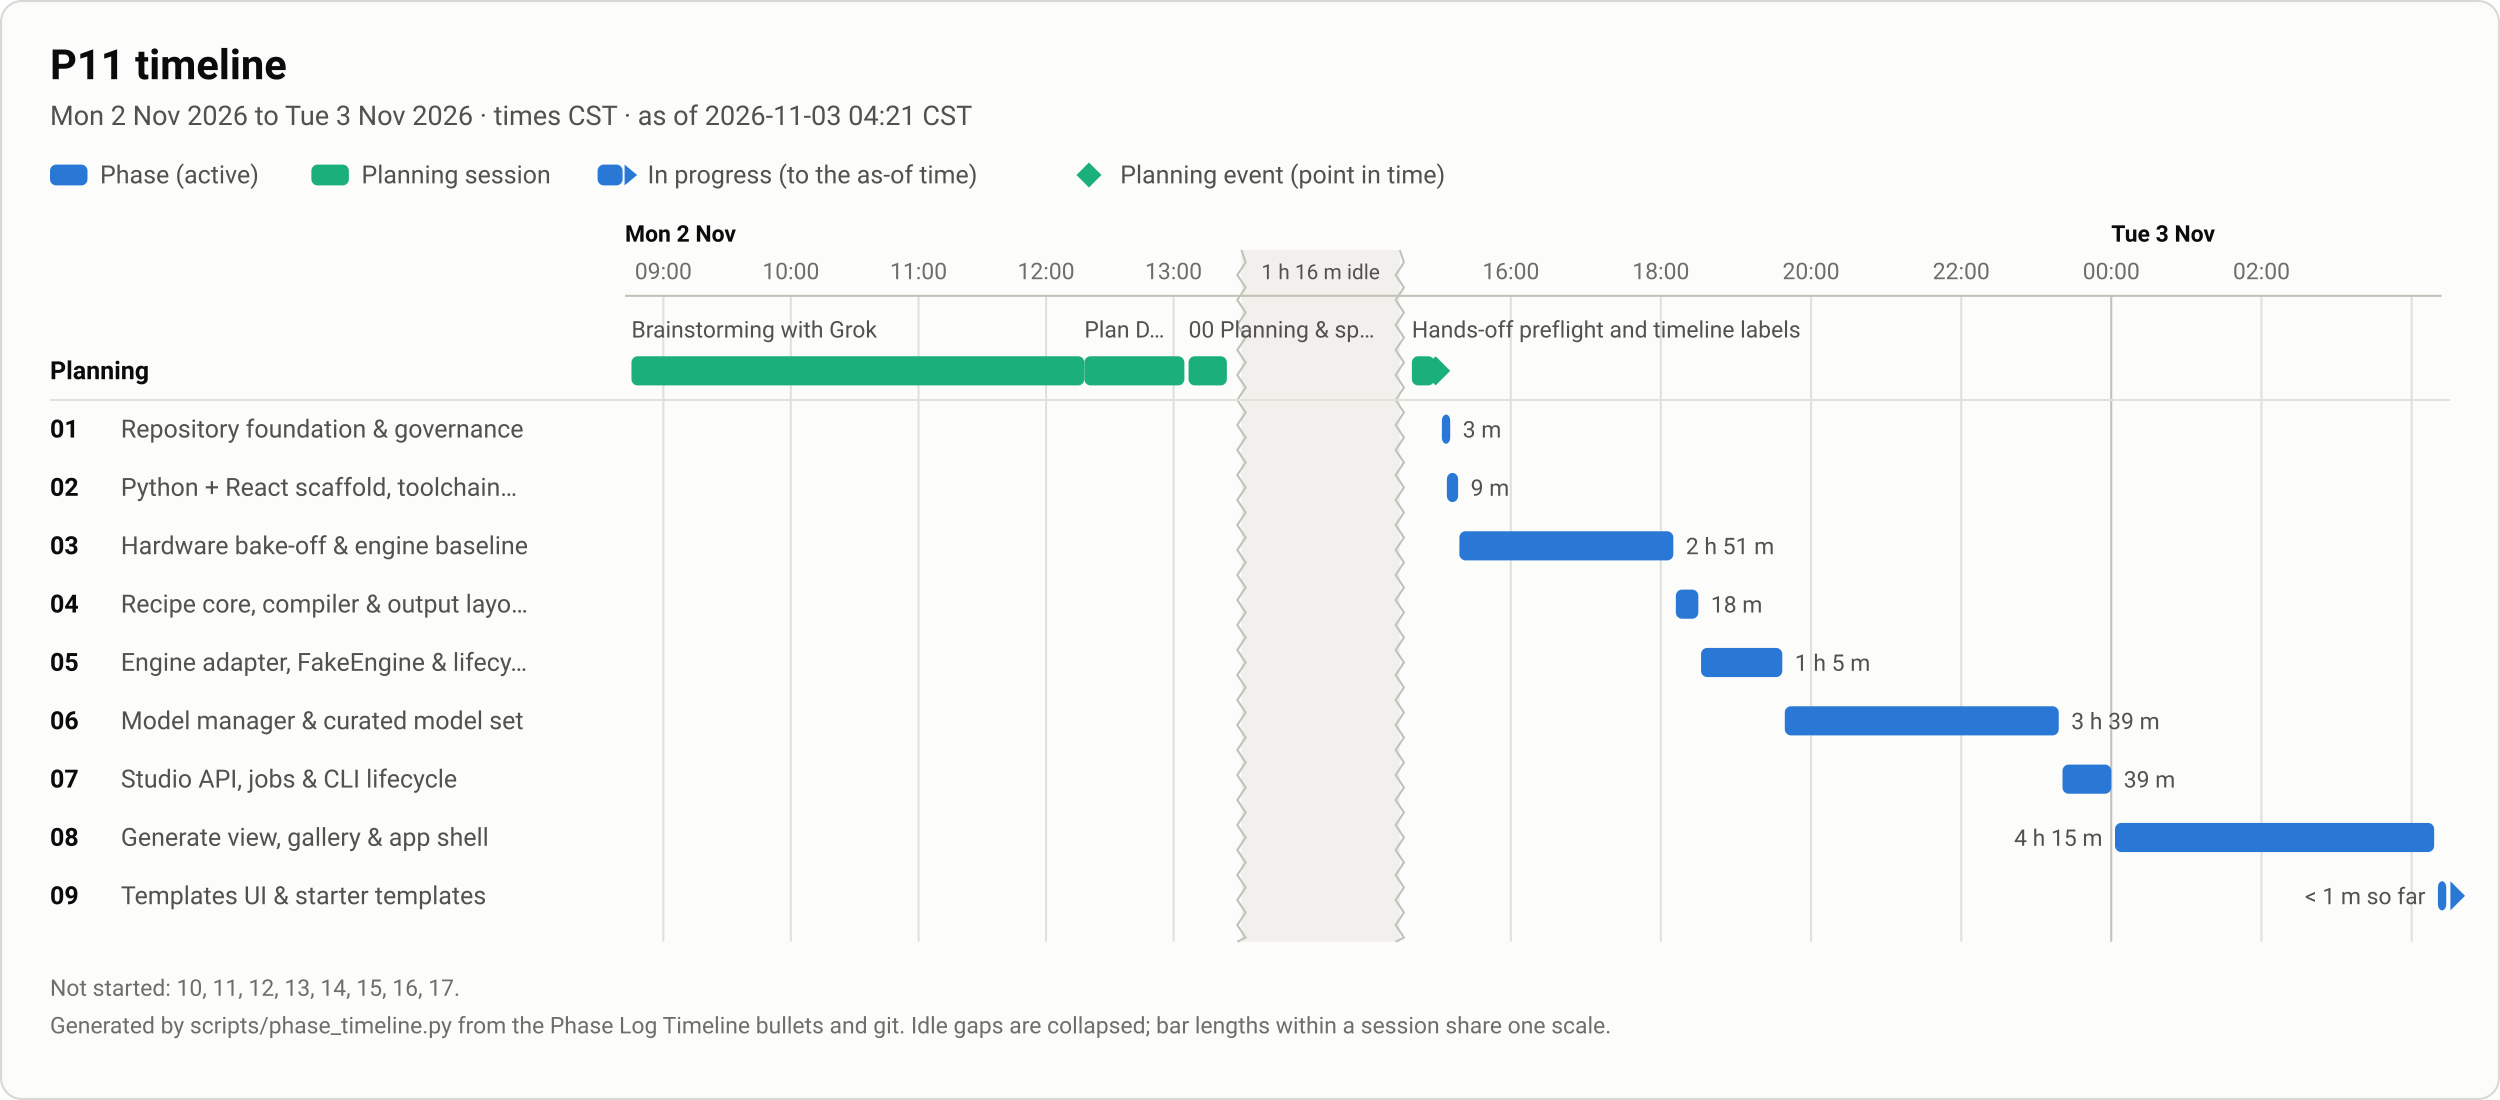
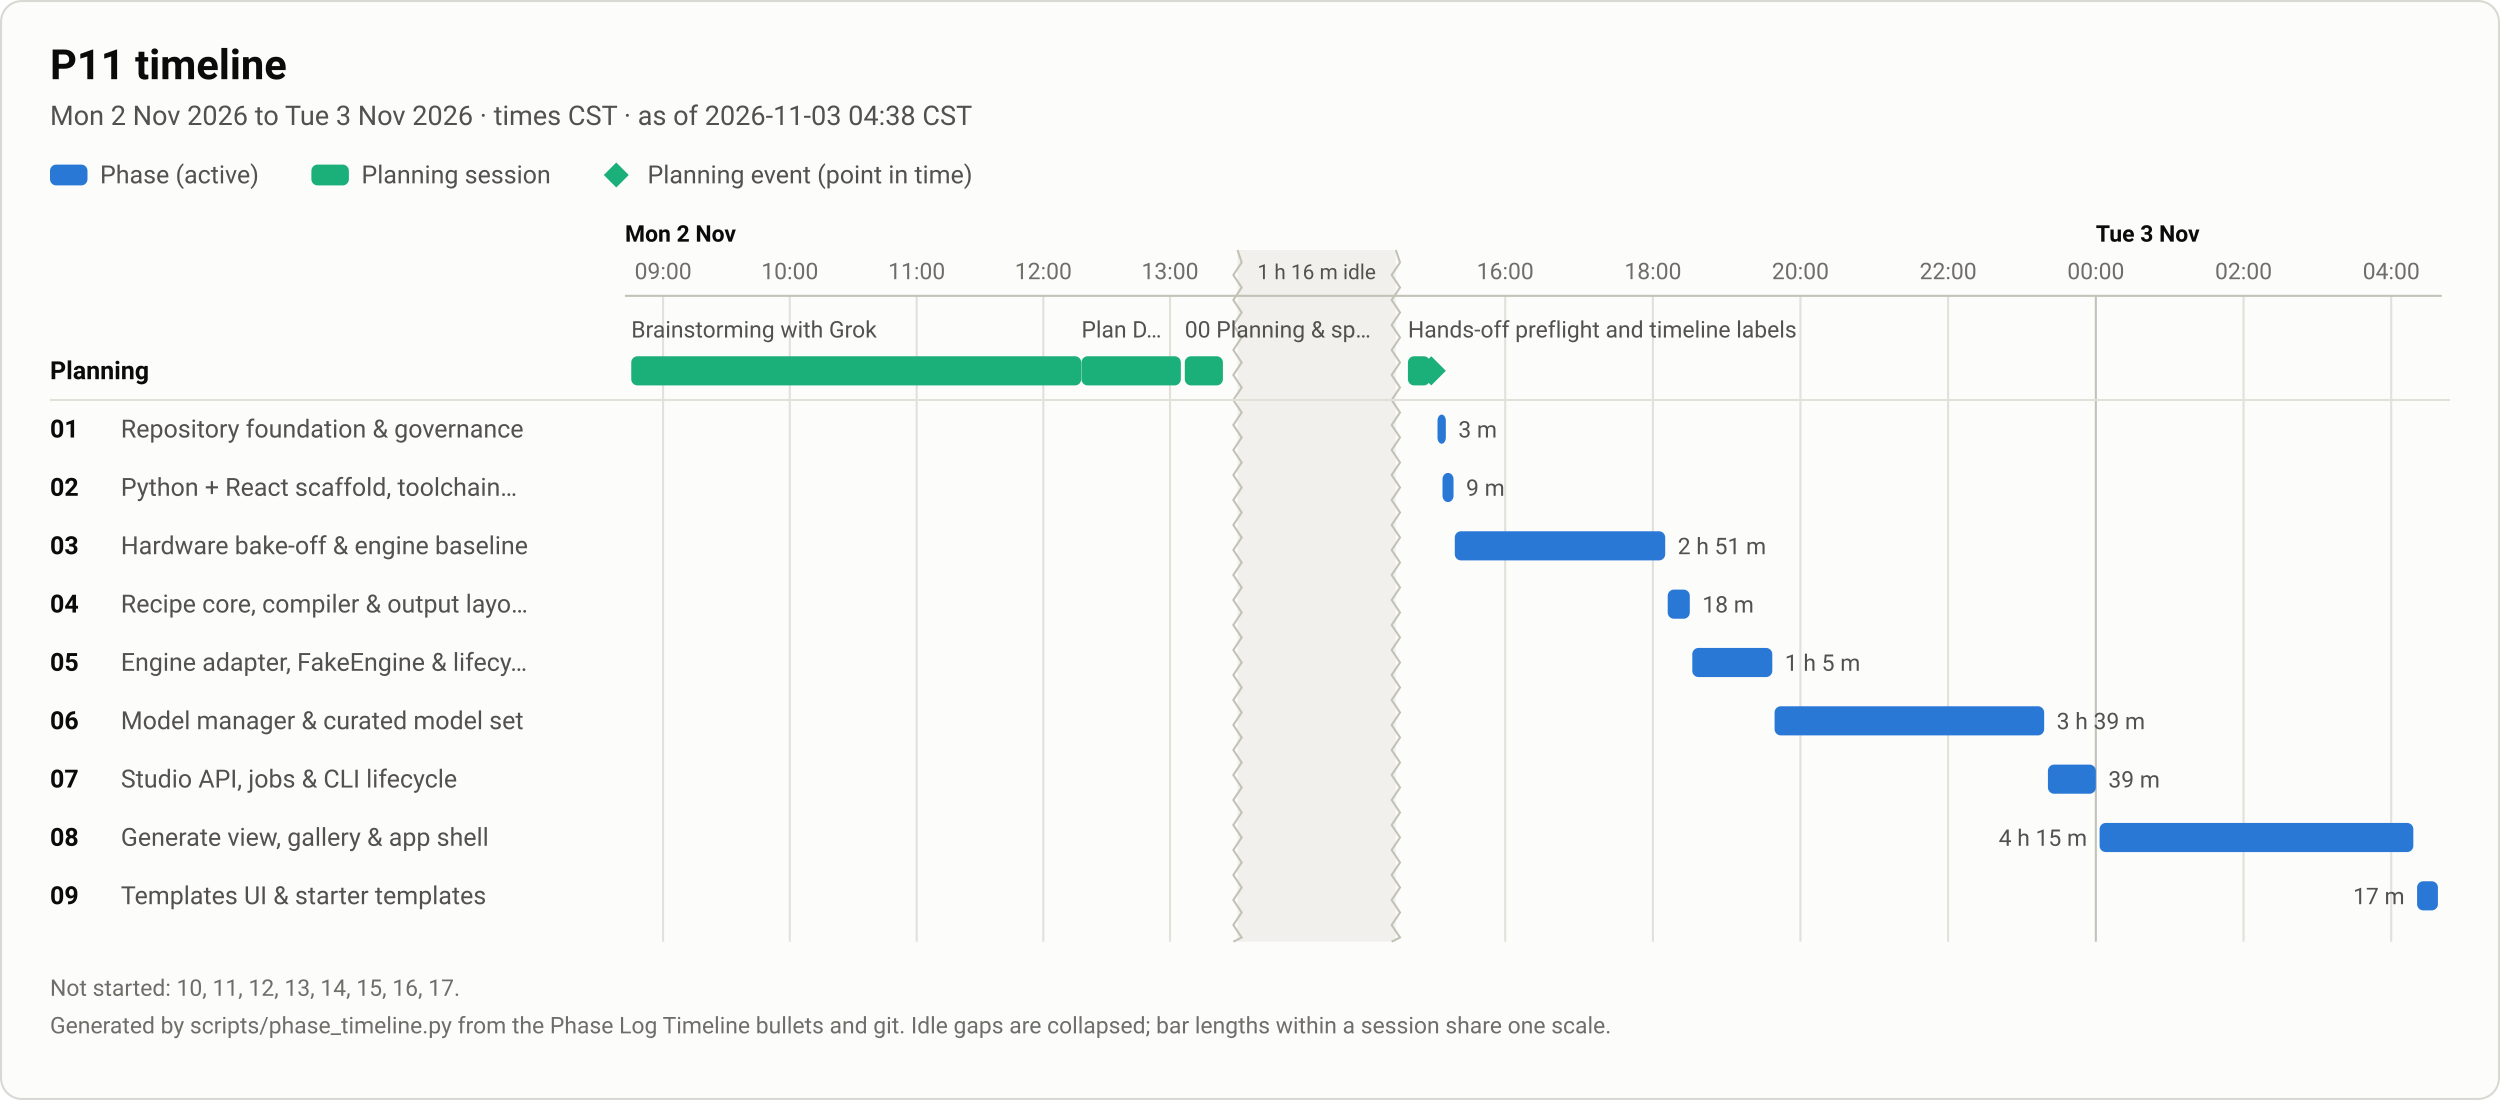
<svg xmlns="http://www.w3.org/2000/svg" width="1200" height="528" viewBox="0 0 1200 528" role="img" aria-labelledby="tl-title tl-desc" font-family="system-ui, -apple-system, &quot;Segoe UI&quot;, Roboto, sans-serif" data-timeline-format="1">
  <style>.card{fill:#fcfcfb;stroke:#d9d8d2}.t1{fill:#0b0b0b}.t2{fill:#52514e}.t3{fill:#6f6d68}.grid{stroke:#e1e0d9}.axis{stroke:#c3c2b7}.brk{fill:#f1f0ec}.brke{stroke:#c3c2b7;fill:none}.ph{fill:#2a78d6}.pl{fill:#1baf7a}.tail{stroke:#2a78d6}.tailpl{stroke:#1baf7a}.hb{fill:#fbe1d6}.hl{stroke:#eb6834}.wo{stroke:#eb6834;fill:none}.ap{stroke:#0b0b0b;fill:none}.sep{stroke:#e1e0d9}text{font-variant-numeric:tabular-nums}@media (prefers-color-scheme: dark){.card{fill:#1a1a19;stroke:#3a3a37}.t1{fill:#f0efec}.t2{fill:#c3c2b7}.t3{fill:#a3a19a}.grid{stroke:#2c2c2a}.axis{stroke:#4a4a46}.brk{fill:#262624}.brke{stroke:#4a4a46;fill:none}.ph{fill:#3987e5}.pl{fill:#199e70}.tail{stroke:#3987e5}.tailpl{stroke:#199e70}.hb{fill:#4a2a1c}.hl{stroke:#d95926}.wo{stroke:#d95926;fill:none}.ap{stroke:#f0efec;fill:none}.sep{stroke:#2c2c2a}}</style>
  <defs>
    <pattern id="tl-hatch" patternUnits="userSpaceOnUse" width="6" height="6" patternTransform="rotate(45)">
      <rect class="hb" width="6" height="6" />
      <line class="hl" x1="1.5" y1="0" x2="1.5" y2="6" stroke-width="2.4" />
    </pattern>
  </defs>
  <rect class="card" x="0.5" y="0.5" width="1199" height="527" rx="10" />
  <text class="t1" x="24" y="38" font-size="20" font-weight="600">P11 timeline</text>
-   <text class="t2" x="24" y="60" font-size="13">Mon 2 Nov 2026 to Tue 3 Nov 2026 · times CST · as of 2026-11-03 04:21 CST</text>
+   <text class="t2" x="24" y="60" font-size="13">Mon 2 Nov 2026 to Tue 3 Nov 2026 · times CST · as of 2026-11-03 04:38 CST</text>
  <rect class="ph" x="24.0" y="79" width="18" height="10" rx="3" />
  <text class="t2" x="48" y="88" font-size="12">Phase (active)</text>
  <rect class="pl" x="149.462" y="79" width="18" height="10" rx="3" />
  <text class="t2" x="173.5" y="88" font-size="12">Planning session</text>
-   <rect class="ph" x="286.848" y="79" width="12" height="10" rx="3" />
-   <path class="ph" d="M299.8 79l6 5l-6 5z" />
-   <text class="t2" x="310.8" y="88" font-size="12">In progress (to the as-of time)</text>
-   <path class="pl" d="M522.7 78l6 6l-6 6l-6-6z" />
-   <text class="t2" x="537.7" y="88" font-size="12">Planning event (point in time)</text>
+   <path class="pl" d="M295.8 78l6 6l-6 6l-6-6z" />
+   <text class="t2" x="310.8" y="88" font-size="12">Planning event (point in time)</text>
  <text class="t1" x="300" y="116" font-size="11" font-weight="600">Mon 2 Nov</text>
-   <line class="grid" x1="318.4" x2="318.4" y1="142" y2="452" stroke-width="1" />
-   <text class="t3" x="318.4" y="134" font-size="11" text-anchor="middle">09:00</text>
-   <line class="grid" x1="379.6" x2="379.6" y1="142" y2="452" stroke-width="1" />
-   <text class="t3" x="379.6" y="134" font-size="11" text-anchor="middle">10:00</text>
-   <line class="grid" x1="440.9" x2="440.9" y1="142" y2="452" stroke-width="1" />
-   <text class="t3" x="440.9" y="134" font-size="11" text-anchor="middle">11:00</text>
-   <line class="grid" x1="502.1" x2="502.1" y1="142" y2="452" stroke-width="1" />
-   <text class="t3" x="502.1" y="134" font-size="11" text-anchor="middle">12:00</text>
-   <line class="grid" x1="563.3" x2="563.3" y1="142" y2="452" stroke-width="1" />
-   <text class="t3" x="563.3" y="134" font-size="11" text-anchor="middle">13:00</text>
-   <rect class="brk" x="595.9" y="120" width="76" height="332" />
-   <path class="brke" stroke-width="1" d="M595.9 120L597.9 126L593.9 132L597.9 138L593.9 144L597.9 150L593.9 156L597.9 162L593.9 168L597.9 174L593.9 180L597.9 186L593.9 192L597.9 198L593.9 204L597.9 210L593.9 216L597.9 222L593.9 228L597.9 234L593.9 240L597.9 246L593.9 252L597.9 258L593.9 264L597.9 270L593.9 276L597.9 282L593.9 288L597.9 294L593.9 300L597.9 306L593.9 312L597.9 318L593.9 324L597.9 330L593.9 336L597.9 342L593.9 348L597.9 354L593.9 360L597.9 366L593.9 372L597.9 378L593.9 384L597.9 390L593.9 396L597.9 402L593.9 408L597.9 414L593.9 420L597.9 426L593.9 432L597.9 438L593.9 444L597.9 450L593.9 452" />
-   <path class="brke" stroke-width="1" d="M671.9 120L673.9 126L669.9 132L673.9 138L669.9 144L673.9 150L669.9 156L673.9 162L669.9 168L673.9 174L669.9 180L673.9 186L669.9 192L673.9 198L669.9 204L673.9 210L669.9 216L673.9 222L669.9 228L673.9 234L669.9 240L673.9 246L669.9 252L673.9 258L669.9 264L673.9 270L669.9 276L673.9 282L669.9 288L673.9 294L669.9 300L673.9 306L669.9 312L673.9 318L669.9 324L673.9 330L669.9 336L673.9 342L669.9 348L673.9 354L669.9 360L673.9 366L669.9 372L673.9 378L669.9 384L673.9 390L669.9 396L673.9 402L669.9 408L673.9 414L669.9 420L673.9 426L669.9 432L673.9 438L669.9 444L673.9 450L669.9 452" />
-   <text class="t2" x="633.9" y="134" font-size="10" text-anchor="middle">1 h 16 m idle</text>
-   <line class="grid" x1="725.2" x2="725.2" y1="142" y2="452" stroke-width="1" />
-   <text class="t3" x="725.2" y="134" font-size="11" text-anchor="middle">16:00</text>
-   <line class="grid" x1="797.2" x2="797.2" y1="142" y2="452" stroke-width="1" />
-   <text class="t3" x="797.2" y="134" font-size="11" text-anchor="middle">18:00</text>
-   <line class="grid" x1="869.3" x2="869.3" y1="142" y2="452" stroke-width="1" />
-   <text class="t3" x="869.3" y="134" font-size="11" text-anchor="middle">20:00</text>
-   <line class="grid" x1="941.4" x2="941.4" y1="142" y2="452" stroke-width="1" />
-   <text class="t3" x="941.4" y="134" font-size="11" text-anchor="middle">22:00</text>
-   <line class="axis" x1="1013.4" x2="1013.4" y1="142" y2="452" stroke-width="1" />
-   <text class="t3" x="1013.4" y="134" font-size="11" text-anchor="middle">00:00</text>
-   <text class="t1" x="1013.4" y="116" font-size="11" font-weight="600">Tue 3 Nov</text>
-   <line class="grid" x1="1085.5" x2="1085.5" y1="142" y2="452" stroke-width="1" />
-   <text class="t3" x="1085.5" y="134" font-size="11" text-anchor="middle">02:00</text>
-   <line class="grid" x1="1157.6" x2="1157.6" y1="142" y2="452" stroke-width="1" />
+   <line class="grid" x1="318.3" x2="318.3" y1="142" y2="452" stroke-width="1" />
+   <text class="t3" x="318.3" y="134" font-size="11" text-anchor="middle">09:00</text>
+   <line class="grid" x1="379.1" x2="379.1" y1="142" y2="452" stroke-width="1" />
+   <text class="t3" x="379.1" y="134" font-size="11" text-anchor="middle">10:00</text>
+   <line class="grid" x1="440" x2="440" y1="142" y2="452" stroke-width="1" />
+   <text class="t3" x="440" y="134" font-size="11" text-anchor="middle">11:00</text>
+   <line class="grid" x1="500.8" x2="500.8" y1="142" y2="452" stroke-width="1" />
+   <text class="t3" x="500.8" y="134" font-size="11" text-anchor="middle">12:00</text>
+   <line class="grid" x1="561.6" x2="561.6" y1="142" y2="452" stroke-width="1" />
+   <text class="t3" x="561.6" y="134" font-size="11" text-anchor="middle">13:00</text>
+   <rect class="brk" x="594" y="120" width="76" height="332" />
+   <path class="brke" stroke-width="1" d="M594 120L596 126L592 132L596 138L592 144L596 150L592 156L596 162L592 168L596 174L592 180L596 186L592 192L596 198L592 204L596 210L592 216L596 222L592 228L596 234L592 240L596 246L592 252L596 258L592 264L596 270L592 276L596 282L592 288L596 294L592 300L596 306L592 312L596 318L592 324L596 330L592 336L596 342L592 348L596 354L592 360L596 366L592 372L596 378L592 384L596 390L592 396L596 402L592 408L596 414L592 420L596 426L592 432L596 438L592 444L596 450L592 452" />
+   <path class="brke" stroke-width="1" d="M670 120L672 126L668 132L672 138L668 144L672 150L668 156L672 162L668 168L672 174L668 180L672 186L668 192L672 198L668 204L672 210L668 216L672 222L668 228L672 234L668 240L672 246L668 252L672 258L668 264L672 270L668 276L672 282L668 288L672 294L668 300L672 306L668 312L672 318L668 324L672 330L668 336L672 342L668 348L672 354L668 360L672 366L668 372L672 378L668 384L672 390L668 396L672 402L668 408L672 414L668 420L672 426L668 432L672 438L668 444L672 450L668 452" />
+   <text class="t2" x="632" y="134" font-size="10" text-anchor="middle">1 h 16 m idle</text>
+   <line class="grid" x1="722.5" x2="722.5" y1="142" y2="452" stroke-width="1" />
+   <text class="t3" x="722.5" y="134" font-size="11" text-anchor="middle">16:00</text>
+   <line class="grid" x1="793.4" x2="793.4" y1="142" y2="452" stroke-width="1" />
+   <text class="t3" x="793.4" y="134" font-size="11" text-anchor="middle">18:00</text>
+   <line class="grid" x1="864.2" x2="864.2" y1="142" y2="452" stroke-width="1" />
+   <text class="t3" x="864.2" y="134" font-size="11" text-anchor="middle">20:00</text>
+   <line class="grid" x1="935.1" x2="935.1" y1="142" y2="452" stroke-width="1" />
+   <text class="t3" x="935.1" y="134" font-size="11" text-anchor="middle">22:00</text>
+   <line class="axis" x1="1006" x2="1006" y1="142" y2="452" stroke-width="1" />
+   <text class="t3" x="1006" y="134" font-size="11" text-anchor="middle">00:00</text>
+   <text class="t1" x="1006" y="116" font-size="11" font-weight="600">Tue 3 Nov</text>
+   <line class="grid" x1="1076.9" x2="1076.9" y1="142" y2="452" stroke-width="1" />
+   <text class="t3" x="1076.9" y="134" font-size="11" text-anchor="middle">02:00</text>
+   <line class="grid" x1="1147.8" x2="1147.8" y1="142" y2="452" stroke-width="1" />
+   <text class="t3" x="1147.8" y="134" font-size="11" text-anchor="middle">04:00</text>
  <line class="axis" x1="300" x2="1172" y1="142" y2="142" stroke-width="1" />
  <text class="t1" x="24" y="182" font-size="12" font-weight="600">Planning</text>
  <g id="tl-plan1">
-     <rect class="pl" x="303.1" y="171" width="217.4" height="14" rx="3" />
+     <rect class="pl" x="303" y="171" width="216" height="14" rx="3" />
  </g>
-   <text class="t2" x="303.1" y="162" font-size="11">Brainstorming with Grok</text>
+   <text class="t2" x="303" y="162" font-size="11">Brainstorming with Grok</text>
  <g id="tl-plan2">
-     <rect class="pl" x="520.5" y="171" width="48" height="14" rx="3" />
+     <rect class="pl" x="519.1" y="171" width="47.7" height="14" rx="3" />
  </g>
-   <text class="t2" x="520.5" y="162" font-size="11">Plan D…</text>
+   <text class="t2" x="519.1" y="162" font-size="11">Plan D…</text>
  <g id="tl-p00">
-     <rect class="pl" x="570.5" y="171" width="18.4" height="14" rx="3" />
+     <rect class="pl" x="568.7" y="171" width="18.3" height="14" rx="3" />
  </g>
-   <text class="t2" x="570.5" y="162" font-size="11">00 Planning &amp; sp…</text>
+   <text class="t2" x="568.7" y="162" font-size="11">00 Planning &amp; sp…</text>
  <g id="tl-plan3">
-     <rect class="pl" x="677.7" y="171" width="10.8" height="14" rx="3" />
+     <rect class="pl" x="675.8" y="171" width="10.6" height="14" rx="3" />
  </g>
-   <text class="t2" x="677.7" y="162" font-size="11">Hands-off preflight and timeline labels</text>
+   <text class="t2" x="675.8" y="162" font-size="11">Hands-off preflight and timeline labels</text>
  <g id="tl-pf-13ee0d5">
-     <path class="pl" d="M689.1 171l7 7l-7 7l-7-7z" />
+     <path class="pl" d="M687 171l7 7l-7 7l-7-7z" />
  </g>
  <line class="sep" x1="24" x2="1176" y1="192" y2="192" stroke-width="1" />
  <text class="t1" x="24" y="210" font-size="12" font-weight="600">01</text>
  <text class="t2" x="58" y="210" font-size="12">Repository foundation &amp; governance</text>
  <g id="tl-p01">
-     <rect class="ph" x="692.1" y="199" width="4" height="14" rx="3" />
+     <rect class="ph" x="690" y="199" width="4" height="14" rx="3" />
  </g>
-   <text class="t2" x="702.1" y="210" font-size="11">3 m</text>
+   <text class="t2" x="700" y="210" font-size="11">3 m</text>
  <text class="t1" x="24" y="238" font-size="12" font-weight="600">02</text>
  <text class="t2" x="58" y="238" font-size="12">Python + React scaffold, toolchain…</text>
  <g id="tl-p02">
-     <rect class="ph" x="694.5" y="227" width="5.4" height="14" rx="3" />
+     <rect class="ph" x="692.4" y="227" width="5.3" height="14" rx="3" />
  </g>
-   <text class="t2" x="705.9" y="238" font-size="11">9 m</text>
+   <text class="t2" x="703.7" y="238" font-size="11">9 m</text>
  <text class="t1" x="24" y="266" font-size="12" font-weight="600">03</text>
  <text class="t2" x="58" y="266" font-size="12">Hardware bake-off &amp; engine baseline</text>
  <g id="tl-p03">
-     <rect class="ph" x="700.5" y="255" width="102.7" height="14" rx="3" />
+     <rect class="ph" x="698.3" y="255" width="101" height="14" rx="3" />
  </g>
-   <text class="t2" x="809.2" y="266" font-size="11">2 h 51 m</text>
+   <text class="t2" x="805.3" y="266" font-size="11">2 h 51 m</text>
  <text class="t1" x="24" y="294" font-size="12" font-weight="600">04</text>
  <text class="t2" x="58" y="294" font-size="12">Recipe core, compiler &amp; output layo…</text>
  <g id="tl-p04">
-     <rect class="ph" x="804.4" y="283" width="10.8" height="14" rx="3" />
+     <rect class="ph" x="800.5" y="283" width="10.6" height="14" rx="3" />
  </g>
-   <text class="t2" x="821.2" y="294" font-size="11">18 m</text>
+   <text class="t2" x="817.1" y="294" font-size="11">18 m</text>
  <text class="t1" x="24" y="322" font-size="12" font-weight="600">05</text>
  <text class="t2" x="58" y="322" font-size="12">Engine adapter, FakeEngine &amp; lifecy…</text>
  <g id="tl-p05">
-     <rect class="ph" x="816.5" y="311" width="39" height="14" rx="3" />
+     <rect class="ph" x="812.3" y="311" width="38.4" height="14" rx="3" />
  </g>
-   <text class="t2" x="861.5" y="322" font-size="11">1 h 5 m</text>
+   <text class="t2" x="856.7" y="322" font-size="11">1 h 5 m</text>
  <text class="t1" x="24" y="350" font-size="12" font-weight="600">06</text>
  <text class="t2" x="58" y="350" font-size="12">Model manager &amp; curated model set</text>
  <g id="tl-p06">
-     <rect class="ph" x="856.7" y="339" width="131.5" height="14" rx="3" />
+     <rect class="ph" x="851.8" y="339" width="129.4" height="14" rx="3" />
  </g>
-   <text class="t2" x="994.2" y="350" font-size="11">3 h 39 m</text>
+   <text class="t2" x="987.2" y="350" font-size="11">3 h 39 m</text>
  <text class="t1" x="24" y="378" font-size="12" font-weight="600">07</text>
  <text class="t2" x="58" y="378" font-size="12">Studio API, jobs &amp; CLI lifecycle</text>
  <g id="tl-p07">
-     <rect class="ph" x="990" y="367" width="23.4" height="14" rx="3" />
+     <rect class="ph" x="983" y="367" width="23" height="14" rx="3" />
  </g>
-   <text class="t2" x="1019.4" y="378" font-size="11">39 m</text>
+   <text class="t2" x="1012" y="378" font-size="11">39 m</text>
  <text class="t1" x="24" y="406" font-size="12" font-weight="600">08</text>
  <text class="t2" x="58" y="406" font-size="12">Generate view, gallery &amp; app shell</text>
  <g id="tl-p08">
-     <rect class="ph" x="1015.2" y="395" width="153.2" height="14" rx="3" />
+     <rect class="ph" x="1007.8" y="395" width="150.6" height="14" rx="3" />
  </g>
-   <text class="t2" x="1009.2" y="406" font-size="11" text-anchor="end">4 h 15 m</text>
+   <text class="t2" x="1001.8" y="406" font-size="11" text-anchor="end">4 h 15 m</text>
  <text class="t1" x="24" y="434" font-size="12" font-weight="600">09</text>
  <text class="t2" x="58" y="434" font-size="12">Templates UI &amp; starter templates</text>
  <g id="tl-p09">
-     <rect class="ph" x="1170.2" y="423" width="4" height="14" rx="3" />
-     <path class="ph" d="M1176.2 423l7 7l-7 7z" />
+     <rect class="ph" x="1160.2" y="423" width="10" height="14" rx="3" />
  </g>
-   <text class="t2" x="1164.2" y="434" font-size="11" text-anchor="end">&lt; 1 m so far</text>
+   <text class="t2" x="1154.2" y="434" font-size="11" text-anchor="end">17 m</text>
  <text class="t3" x="24" y="478" font-size="11">Not started: 10, 11, 12, 13, 14, 15, 16, 17.</text>
  <text class="t3" x="24" y="496" font-size="11">Generated by scripts/phase_timeline.py from the Phase Log Timeline bullets and git. Idle gaps are collapsed; bar lengths within a session share one scale.</text>
</svg>
